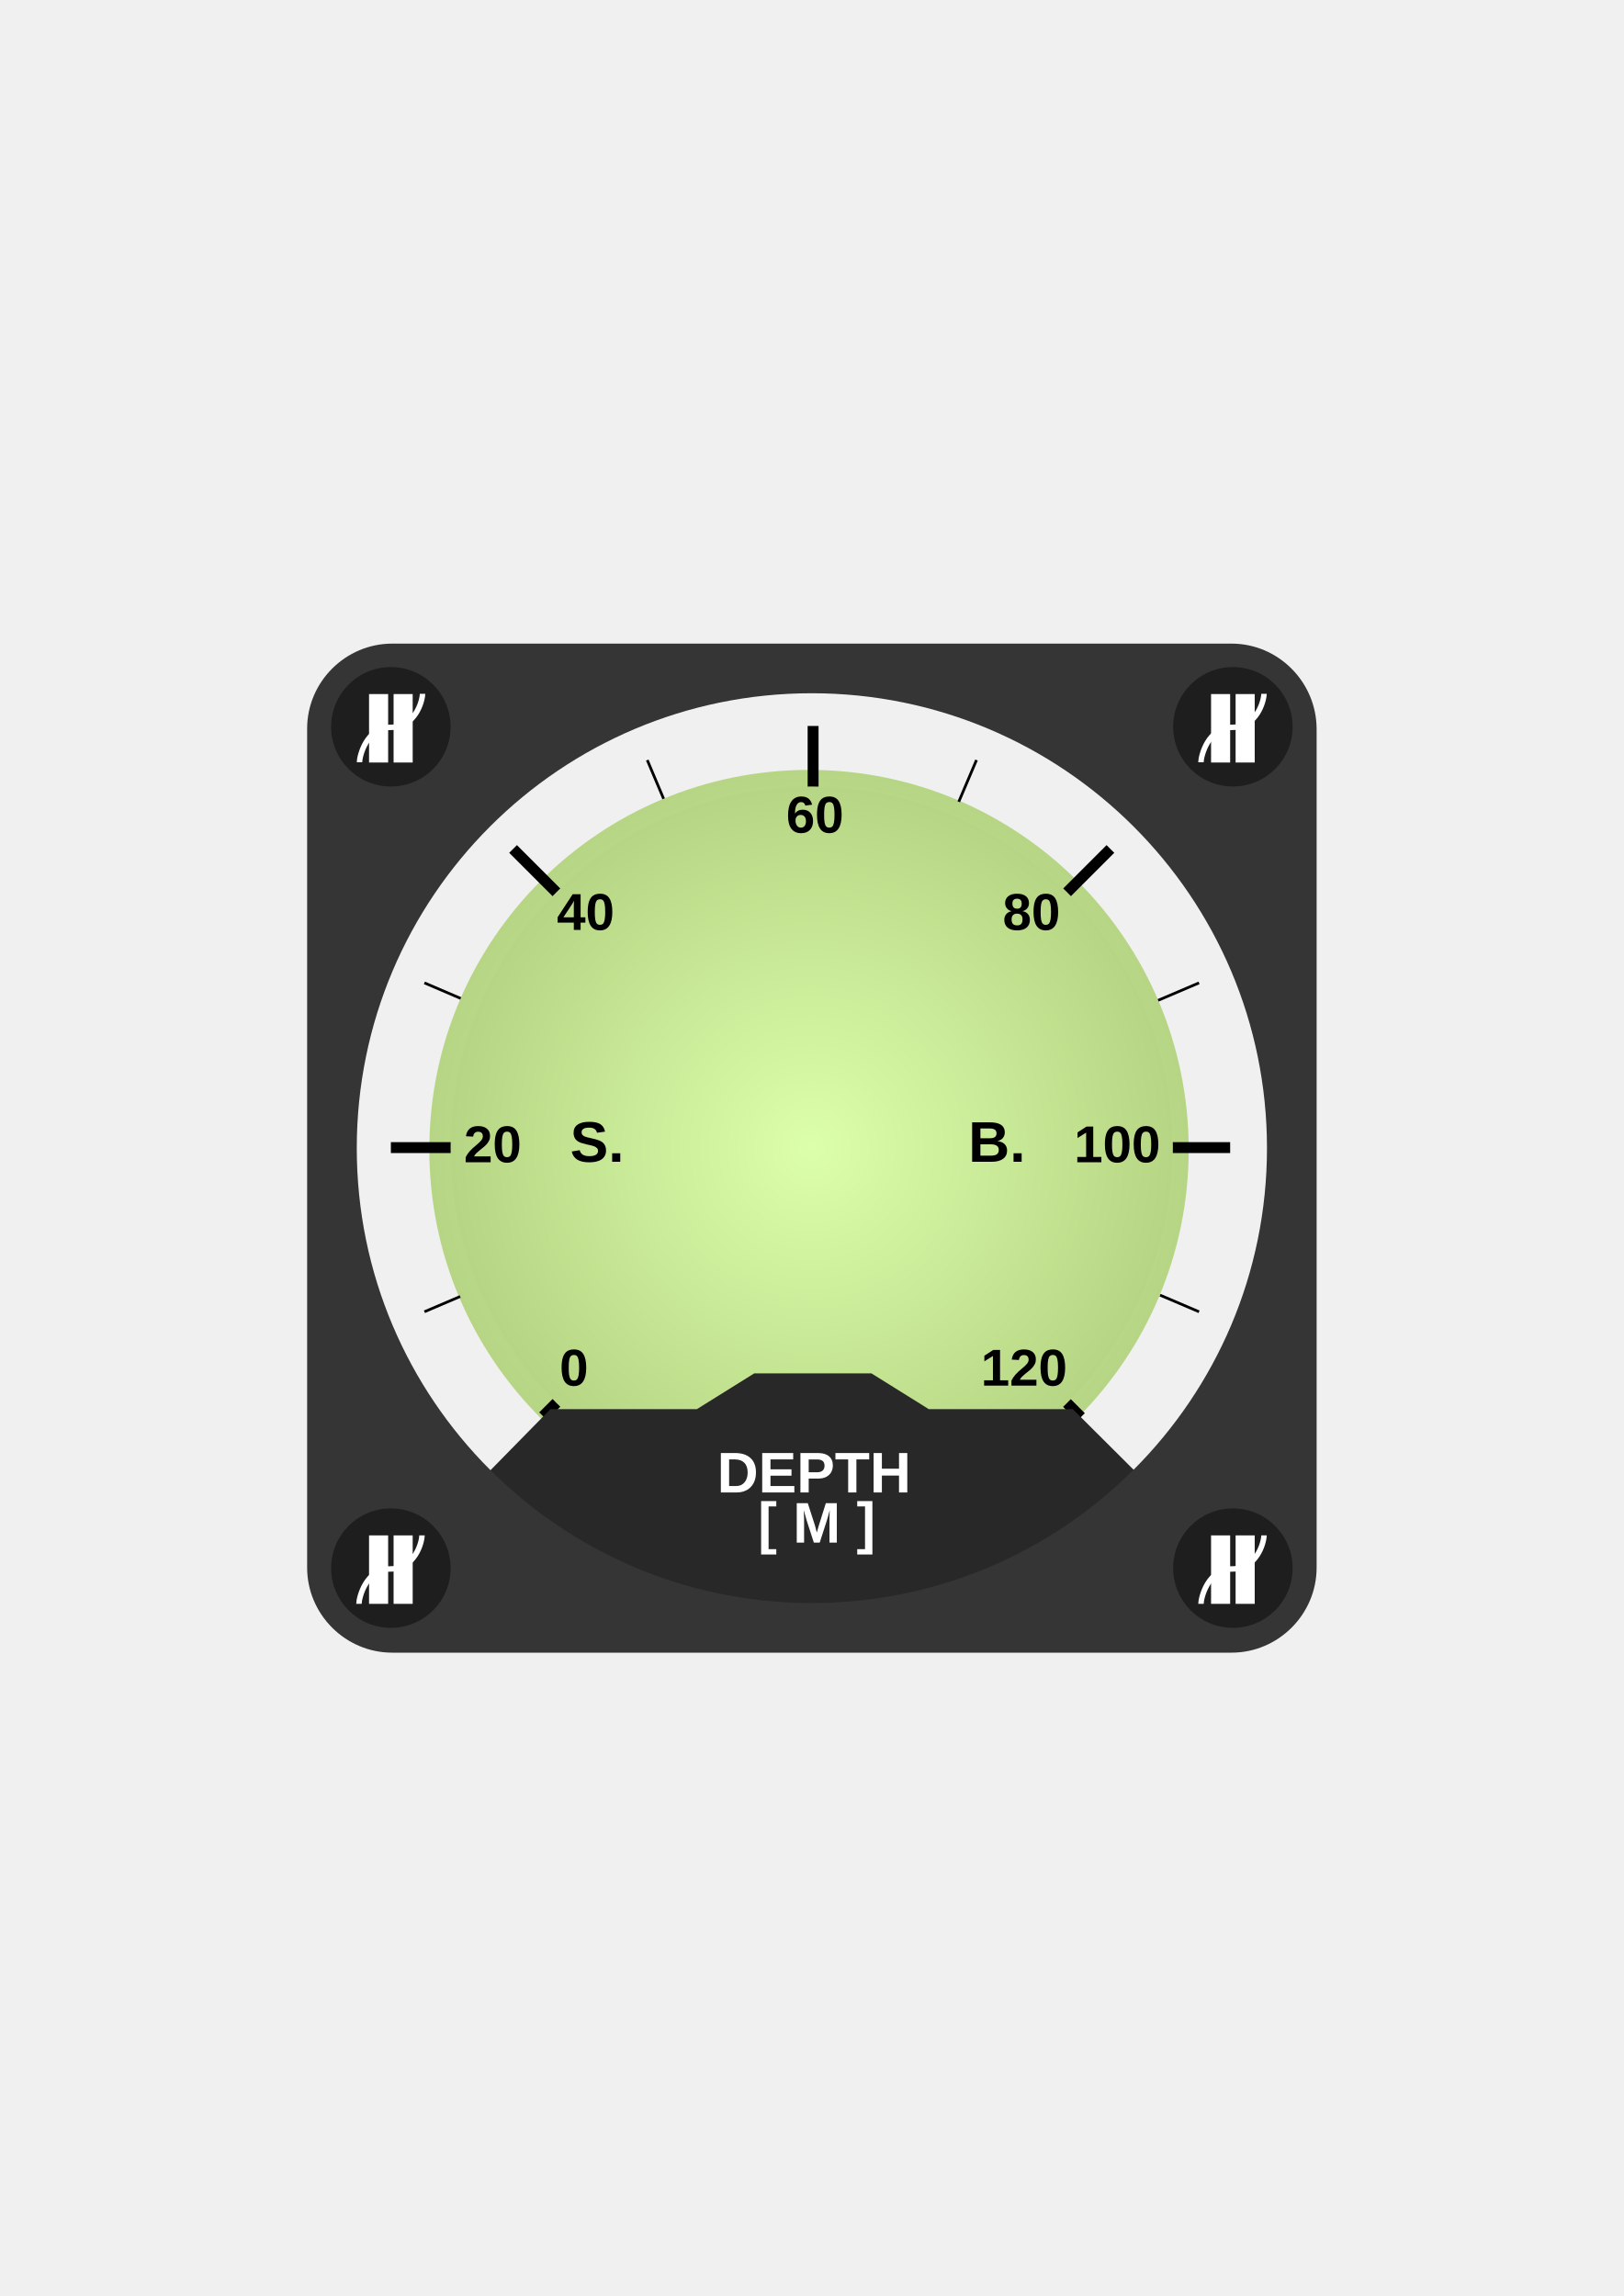
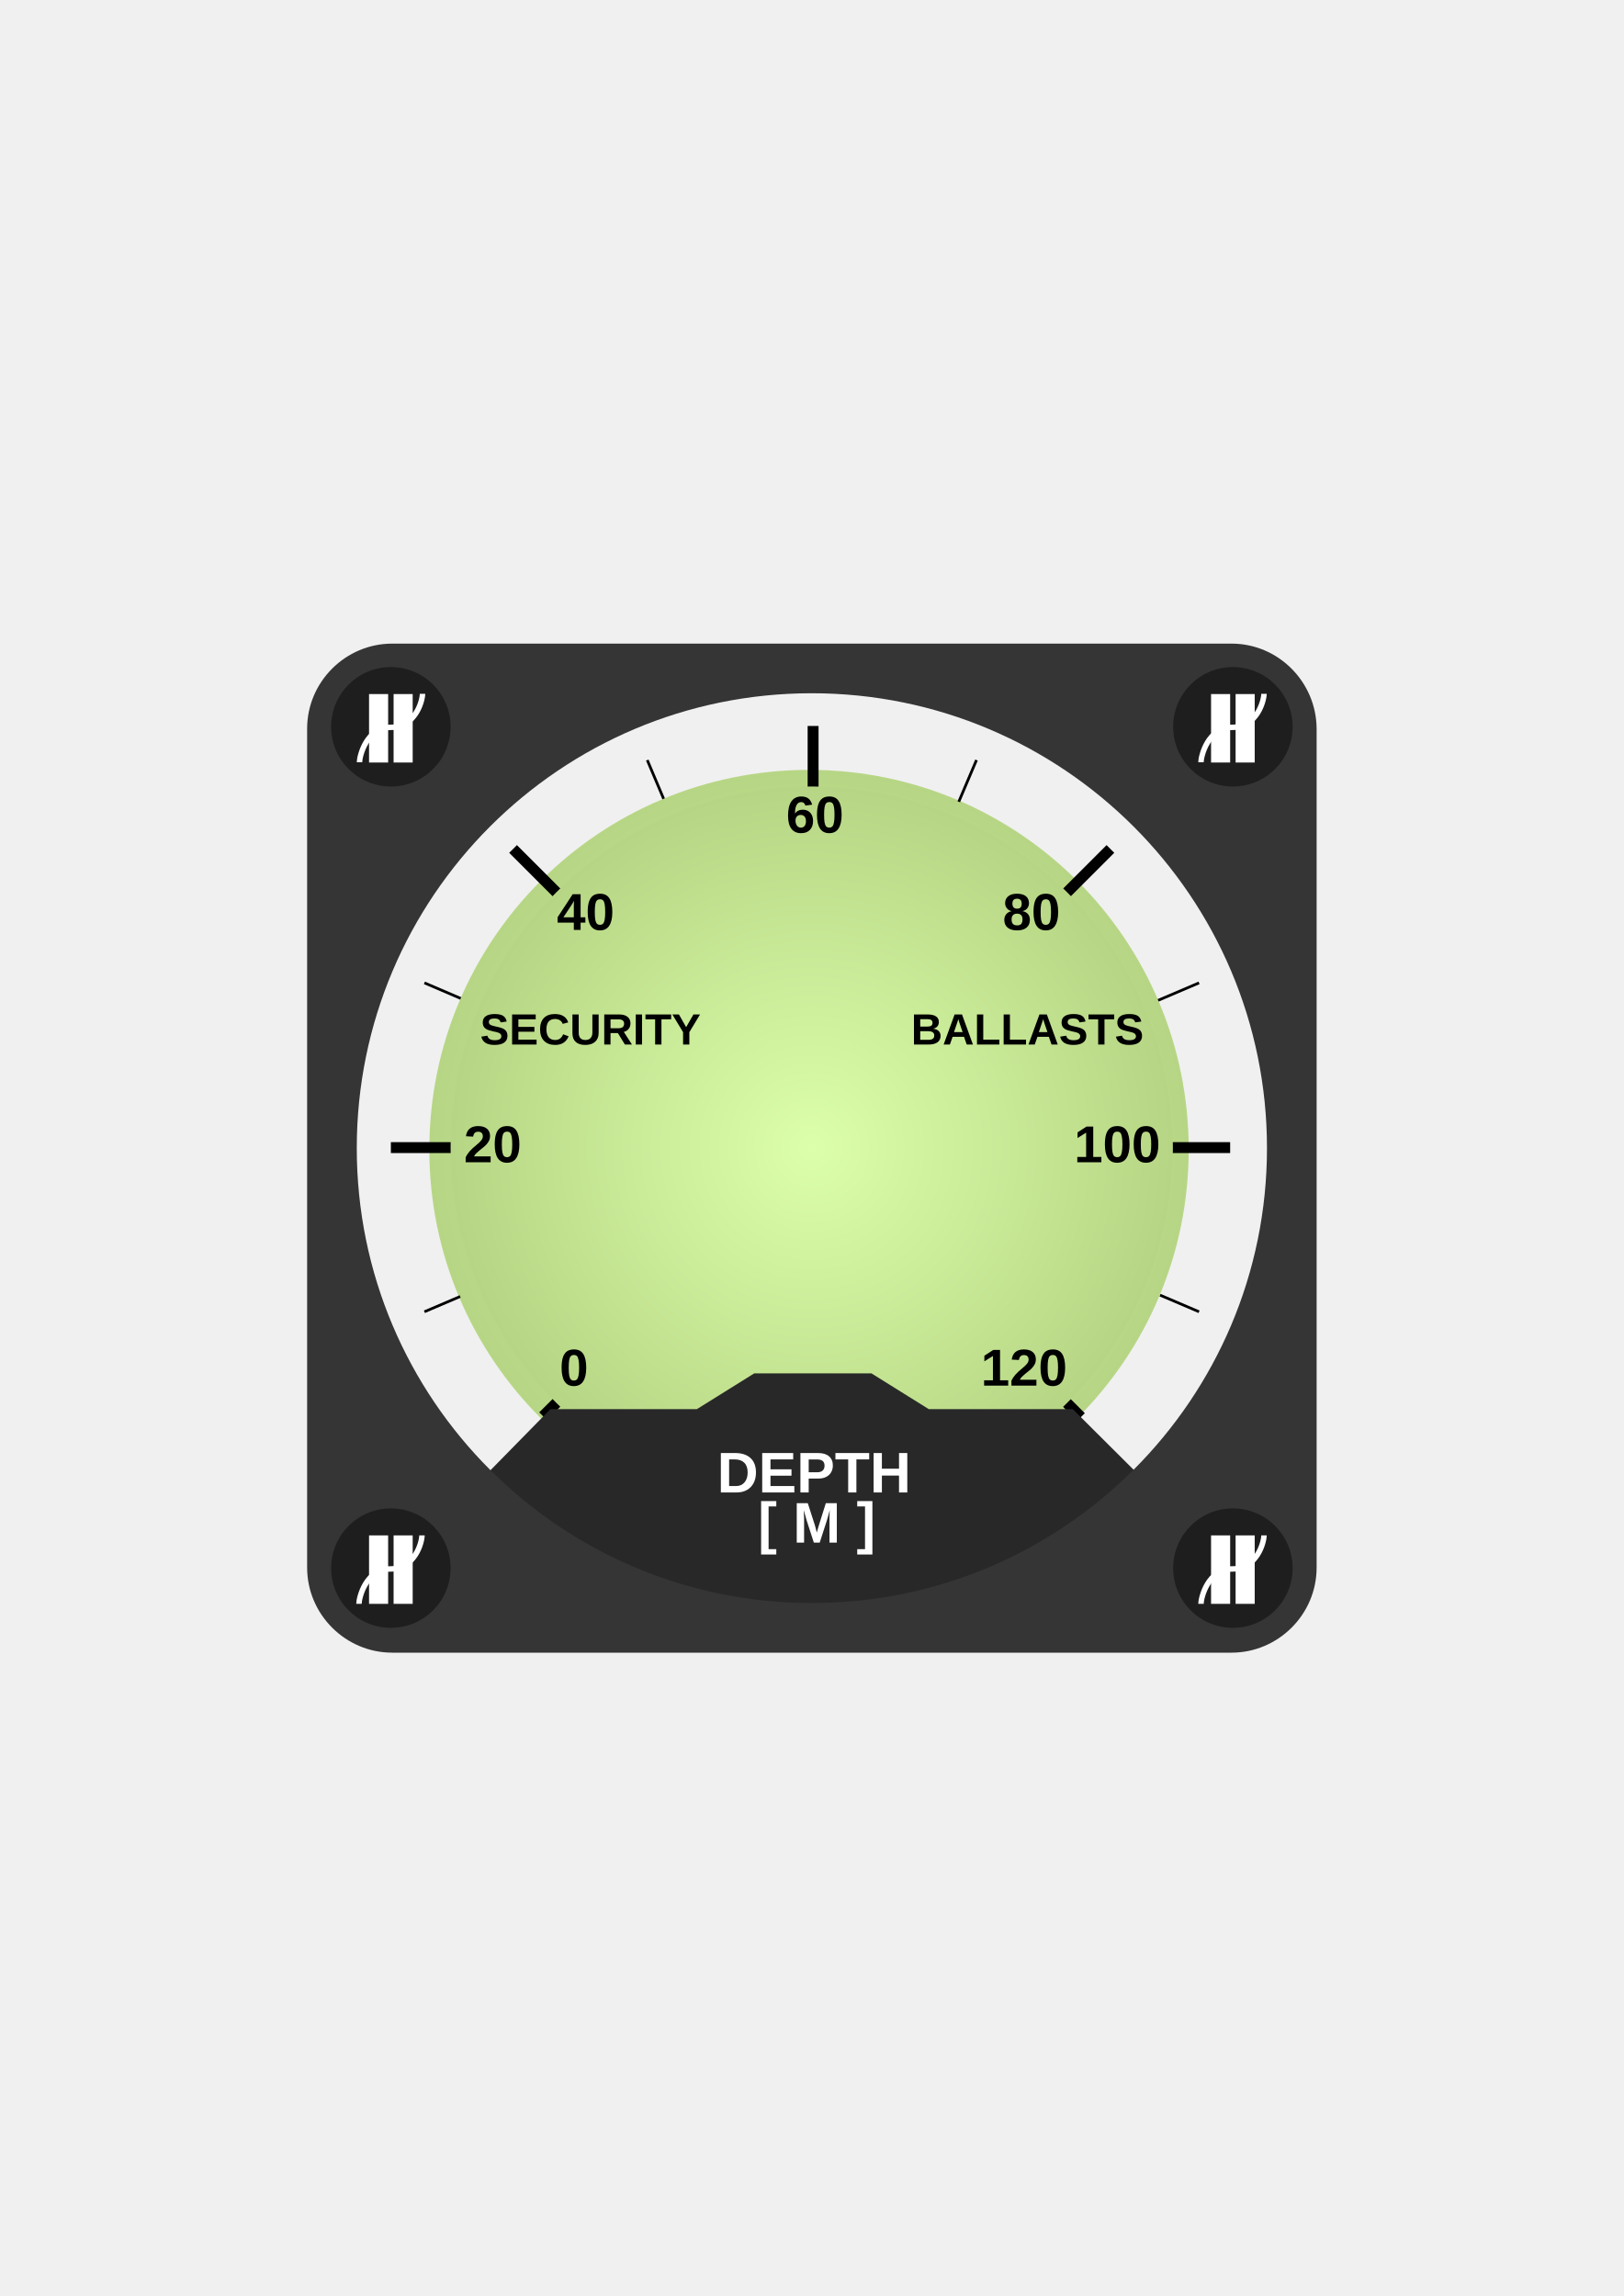
<svg xmlns="http://www.w3.org/2000/svg" version="1.1" id="Calque_1" x="0px" y="0px" viewBox="194 -293 595.3 841.9" style="enable-background:new 194 -293 595.3 841.9;" xml:space="preserve">
  <style type="text/css">
	.st0{display:none;}
	.st1{display:inline;}
	.st2{fill:#0F6B84;}
	.st3{fill:#82531A;}
	.st4{fill:url(#SVGID_1_);}
	.st5{fill:none;stroke:#000000;stroke-width:4;stroke-miterlimit:10;}
	.st6{fill:none;stroke:#000000;stroke-miterlimit:10;}
	.st7{fill:url(#SVGID_2_);}
	.st8{fill:#282828;}
	.st9{fill:#FFFFFF;}
	.st10{font-family:'Arial'; font-weight:bold;}
	.st11{font-size:21px;}
	.st12{font-size:19px;}
	.st13{fill:none;}
	.st14{fill:#353535;}
	.st15{fill:#1E1E1E;}
	.st16{fill:none;stroke:#FFFFFF;stroke-width:2;stroke-miterlimit:10;}
+ 	.st17{font-size:16px;}
</style>
  <g id="masque_1_" class="st0">
    <g class="st1">
      <path class="st2" d="M1612.5-1669.5c76,0,137.6,61.3,138.2,137.2h33.6c0-94.6-76.7-171.2-171.2-171.2s-171.2,76.7-171.2,171.2    h32.5C1474.9-1608.2,1536.5-1669.5,1612.5-1669.5z" />
      <path class="st3" d="M1750.7-1532.2c0,76.3-61.9,138.2-138.2,138.2s-138.2-61.9-138.2-138.2c0-0.1,0-0.1,0-0.2h-32.5    c0,94.6,76.7,171.2,171.2,171.2s171.2-76.7,171.2-171.2h-33.6C1750.7-1532.5,1750.7-1532.5,1750.7-1532.2z" />
    </g>
    <g id="Calque_19" class="st1">
	</g>
  </g>
  <g id="Calque_11">
    <radialGradient id="SVGID_1_" cx="490.6" cy="-36.1" r="139.2" gradientTransform="matrix(1 0 0 -1 0 92.4)" gradientUnits="userSpaceOnUse">
      <stop offset="0" style="stop-color:#DCFFAB" />
      <stop offset="1" style="stop-color:#B7D685" />
    </radialGradient>
    <circle class="st4" cx="490.6" cy="128.5" r="139.2" />
  </g>
  <g id="diagonaleGros">
    <line class="st5" x1="393.1" y1="226.3" x2="601.1" y2="18.3" />
    <line class="st5" x1="382.1" y1="18.3" x2="590.3" y2="226.6" />
    <line class="st5" x1="337.3" y1="127.8" x2="645" y2="127.8" />
    <line class="st5" x1="492.1" y1="267.4" x2="492.1" y2="-26.8" />
  </g>
  <g id="diagonalePtit">
    <line class="st6" x1="491.6" y1="-26.6" x2="491.6" y2="-10.7" />
    <line class="st6" x1="552" y1="-14.3" x2="545.5" y2="1" />
    <line class="st6" x1="431.3" y1="-14.3" x2="437.3" y2="-0.1" />
    <line class="st6" x1="619.3" y1="181.9" x2="633.6" y2="188" />
    <line class="st6" x1="618.6" y1="73.8" x2="633.6" y2="67.4" />
    <line class="st6" x1="349.6" y1="67.4" x2="362.9" y2="73.1" />
    <line class="st6" x1="349.6" y1="188" x2="362.7" y2="182.4" />
  </g>
  <g id="Calque_15">
    <radialGradient id="SVGID_2_" cx="491.6" cy="-35.4" r="132.4" gradientTransform="matrix(1 0 0 -1 0 92.4)" gradientUnits="userSpaceOnUse">
      <stop offset="0" style="stop-color:#DCFFAB" />
      <stop offset="1" style="stop-color:#B7D685" />
    </radialGradient>
    <circle class="st7" cx="491.6" cy="127.8" r="132.4" />
  </g>
  <g id="Calque_17">
</g>
  <g id="roll">
    <g id="roll_1_">
      <polygon class="st8" points="534.5,223.7 513.5,210.6 491,210.6 470.5,210.6 449.5,223.7 395.8,223.7 369.6,250.4 369.7,251.6     393.3,269.1 413.3,281.9 427.4,286.6 444.6,292.8 466.8,297.1 480.5,297.9 491,297.9 503.5,297.9 517.3,297.1 539.3,292.8     556.6,286.6 570.7,281.9 590.7,269.1 614.3,251.6 615,251.3 587.3,223.7   " />
    </g>
  </g>
  <g id="indicateurs">
    <g id="indicateurs_1_">
      <text transform="matrix(1 0 0 1 456.8722 254.2503)" class="st9 st10 st11">DEPTH</text>
      <text transform="matrix(1 0 0 1 471.8719 272.6429)" class="st9 st10 st11">[ M ]</text>
      <text transform="matrix(1 0 0 1 364.0609 133.1751)" class="st10 st12">20</text>
      <text transform="matrix(1 0 0 1 587.757 133.1755)" class="st10 st12">100</text>
      <text transform="matrix(1 0 0 1 398.1425 47.9723)" class="st10 st12">40</text>
      <text transform="matrix(1 0 0 1 561.5921 47.9725)" class="st10 st12">80</text>
      <text transform="matrix(1 0 0 1 553.5917 215.072)" class="st10 st12">120</text>
      <text transform="matrix(1 0 0 1 399.1425 215.0722)" class="st10 st12">0</text>
      <text transform="matrix(1 0 0 1 482.2106 12.3224)" class="st10 st12">60</text>
    </g>
  </g>
  <g id="Calque_13">
    <line class="st13" x1="391.6" y1="226.3" x2="398" y2="203.7" />
  </g>
  <g id="contourCadran">
    <path class="st14" d="M645.5-57H337.8c-17.1,0-31.2,14-31.2,31.2v307.6c0,17.1,14,31.2,31.2,31.2h307.7c17.1,0,31.2-14,31.2-31.2   V-25.8C676.6-43,662.6-57,645.5-57z M491.6,294.8c-92.1,0-166.8-74.7-166.8-166.8S399.5-38.8,491.6-38.8S658.5,35.9,658.5,128   S583.7,294.8,491.6,294.8z" />
  </g>
  <g id="logo_1_">
    <g>
      <circle id="Fond" class="st15" cx="337.3" cy="-26.5" r="21.9" />
      <g>
        <path class="st16" d="M325.8-13.5c0-2.2,2.5-12.8,11.5-12.8s11.6-9.7,11.6-12.3" />
        <rect x="329.3" y="-38.5" class="st9" width="7" height="25.1" />
        <rect x="338.3" y="-38.5" class="st9" width="7" height="25.1" />
      </g>
    </g>
  </g>
  <g id="logo_-_copie">
    <g>
      <circle id="Fond_1_" class="st15" cx="646" cy="-26.5" r="21.9" />
      <g>
        <path class="st16" d="M634.3-13.5c0-2.2,2.5-12.8,11.5-12.8s11.6-9.7,11.6-12.3" />
        <rect x="638" y="-38.5" class="st9" width="7" height="25.1" />
        <rect x="647" y="-38.5" class="st9" width="7" height="25.1" />
      </g>
    </g>
  </g>
  <g id="logo_-_copie_2">
    <g>
      <circle id="Fond_2_" class="st15" cx="646" cy="282" r="21.9" />
      <g>
        <path class="st16" d="M634.3,295.1c0-2.2,2.5-12.8,11.5-12.8s11.6-9.7,11.6-12.3" />
        <rect x="638" y="270" class="st9" width="7" height="25.1" />
        <rect x="647" y="270" class="st9" width="7" height="25.1" />
      </g>
    </g>
  </g>
  <g id="logo_-_copie_3">
    <g>
      <circle id="Fond_3_" class="st15" cx="337.3" cy="282" r="21.9" />
      <g>
        <path class="st16" d="M325.6,295.1c0-2.2,2.5-12.8,11.5-12.8s11.6-9.7,11.6-12.3" />
        <rect x="329.3" y="270" class="st9" width="7" height="25.1" />
        <rect x="338.3" y="270" class="st9" width="7" height="25.1" />
      </g>
    </g>
  </g>
  <g id="Calque_14">
</g>
  <g id="reperes" class="st0">
</g>
-   <text transform="matrix(1 0 0 1 403 133)" class="st10 st11">S.</text>
-   <text transform="matrix(1 0 0 1 549 133)" class="st10 st11">B.</text>
+   <text transform="matrix(1 0 0 1 370 90)" class="st10 st17">SECURITY</text>
+   <text transform="matrix(1 0 0 1 528 90)" class="st10 st17">BALLASTS</text>
</svg>
